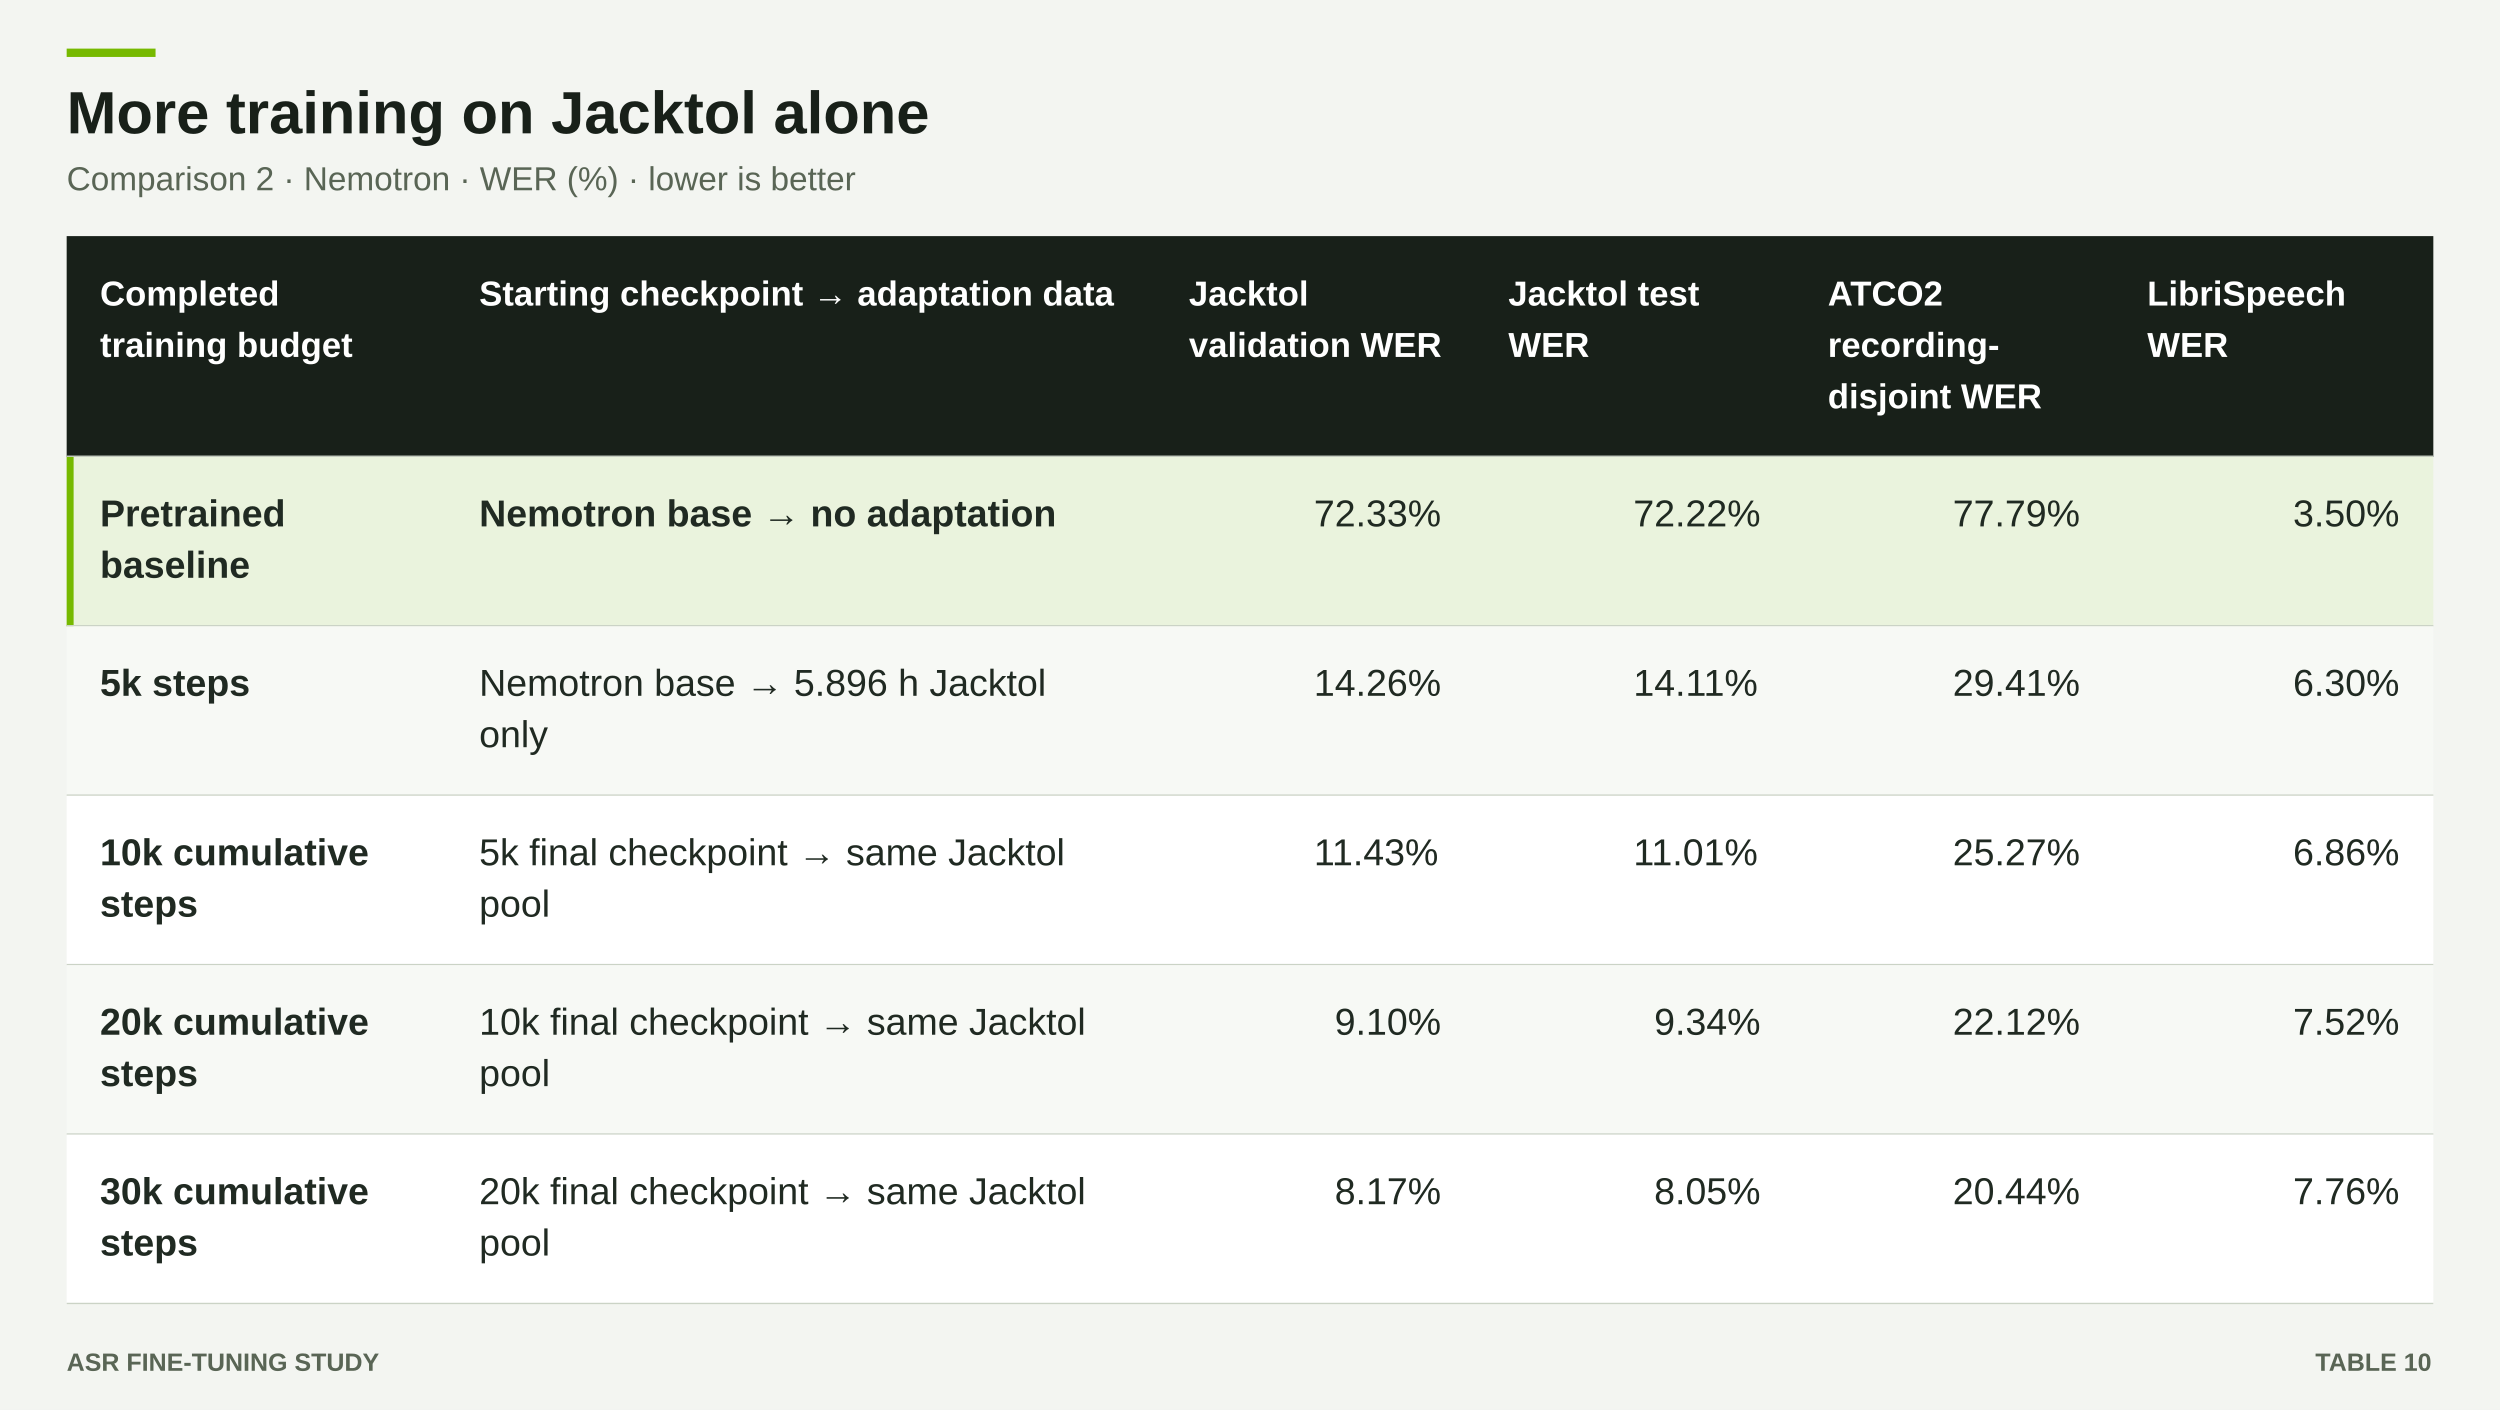
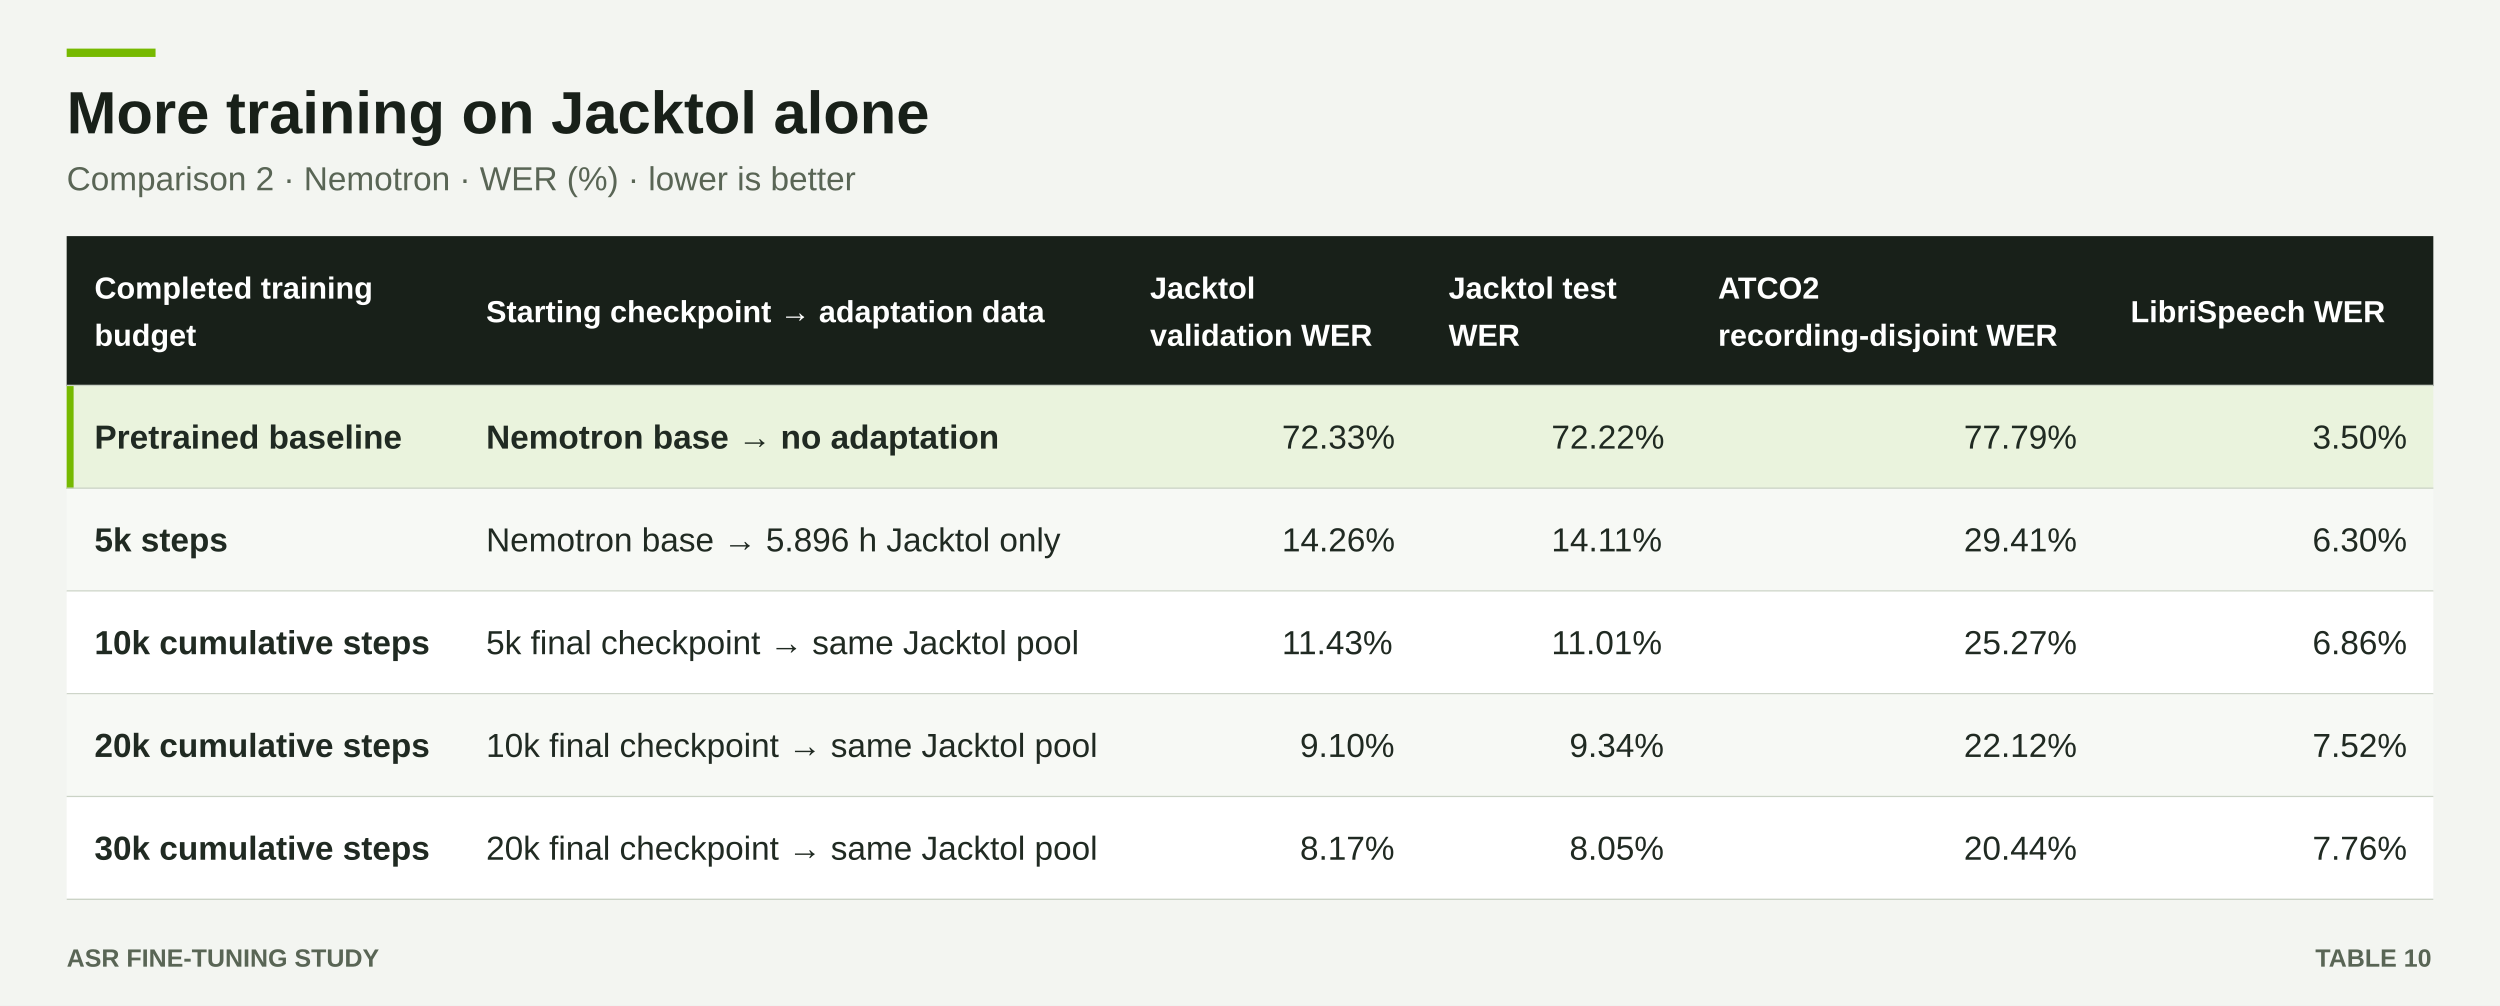
- <svg xmlns="http://www.w3.org/2000/svg" width="1800" height="1015" viewBox="0 0 1800 1015" role="img" aria-labelledby="title">
+ <svg xmlns="http://www.w3.org/2000/svg" width="1800" height="724" viewBox="0 0 1800 724" role="img" aria-labelledby="title">
  <g font-family="Arial, Helvetica, sans-serif">
-     <rect x="0" y="0" width="1800" height="1015" fill="#F3F5F1" />
+     <rect x="0" y="0" width="1800" height="724" fill="#F3F5F1" />
    <rect x="48" y="35" width="64" height="6" fill="#76B900" />
    <text x="48.00" y="96" font-size="43" font-weight="700" fill="#182019">More training on Jacktol alone</text>
    <text x="48.00" y="137" font-size="24" font-weight="400" fill="#596555">Comparison 2 · Nemotron · WER (%) · lower is better</text>
-     <rect x="48" y="170" width="1704" height="159" fill="#182019" />
-     <text x="72.00" y="220" font-size="25" font-weight="700" fill="#FFFFFF">Completed</text>
-     <text x="72.00" y="257" font-size="25" font-weight="700" fill="#FFFFFF">training budget</text>
-     <text x="345.00" y="220" font-size="25" font-weight="700" fill="#FFFFFF">Starting checkpoint → adaptation data</text>
-     <text x="856.00" y="220" font-size="25" font-weight="700" fill="#FFFFFF">Jacktol</text>
-     <text x="856.00" y="257" font-size="25" font-weight="700" fill="#FFFFFF">validation WER</text>
-     <text x="1086.00" y="220" font-size="25" font-weight="700" fill="#FFFFFF">Jacktol test</text>
-     <text x="1086.00" y="257" font-size="25" font-weight="700" fill="#FFFFFF">WER</text>
-     <text x="1316.00" y="220" font-size="25" font-weight="700" fill="#FFFFFF">ATCO2</text>
-     <text x="1316.00" y="257" font-size="25" font-weight="700" fill="#FFFFFF">recording-</text>
-     <text x="1316.00" y="294" font-size="25" font-weight="700" fill="#FFFFFF">disjoint WER</text>
-     <text x="1546.00" y="220" font-size="25" font-weight="700" fill="#FFFFFF">LibriSpeech</text>
-     <text x="1546.00" y="257" font-size="25" font-weight="700" fill="#FFFFFF">WER</text>
-     <rect x="48" y="328" width="1704" height="1" fill="#CBD3C6" />
-     <rect x="48" y="329" width="1704" height="122" fill="#EAF3DD" />
-     <rect x="48" y="329" width="5" height="122" fill="#76B900" />
-     <text x="72.00" y="379" font-size="27" font-weight="700" fill="#202A22">Pretrained</text>
-     <text x="72.00" y="416" font-size="27" font-weight="700" fill="#202A22">baseline</text>
-     <text x="345.00" y="379" font-size="27" font-weight="700" fill="#202A22">Nemotron base → no adaptation</text>
-     <text x="946.00" y="379" font-size="27" font-weight="400" fill="#202A22">72.33%</text>
-     <text x="1176.00" y="379" font-size="27" font-weight="400" fill="#202A22">72.22%</text>
-     <text x="1406.00" y="379" font-size="27" font-weight="400" fill="#202A22">77.79%</text>
-     <text x="1651.00" y="379" font-size="27" font-weight="400" fill="#202A22">3.50%</text>
-     <rect x="48" y="450" width="1704" height="1" fill="#CBD3C6" />
-     <rect x="48" y="451" width="1704" height="122" fill="#F7F9F5" />
-     <text x="72.00" y="501" font-size="27" font-weight="700" fill="#202A22">5k steps</text>
-     <text x="345.00" y="501" font-size="27" font-weight="400" fill="#202A22">Nemotron base → 5.896 h Jacktol</text>
-     <text x="345.00" y="538" font-size="27" font-weight="400" fill="#202A22">only</text>
-     <text x="946.00" y="501" font-size="27" font-weight="400" fill="#202A22">14.26%</text>
-     <text x="1176.03" y="501" font-size="27" font-weight="400" fill="#202A22">14.11%</text>
-     <text x="1406.00" y="501" font-size="27" font-weight="400" fill="#202A22">29.41%</text>
-     <text x="1651.00" y="501" font-size="27" font-weight="400" fill="#202A22">6.30%</text>
-     <rect x="48" y="572" width="1704" height="1" fill="#CBD3C6" />
-     <rect x="48" y="573" width="1704" height="122" fill="#FFFFFF" />
-     <text x="72.00" y="623" font-size="27" font-weight="700" fill="#202A22">10k cumulative</text>
-     <text x="72.00" y="660" font-size="27" font-weight="700" fill="#202A22">steps</text>
-     <text x="345.00" y="623" font-size="27" font-weight="400" fill="#202A22">5k final checkpoint → same Jacktol</text>
-     <text x="345.00" y="660" font-size="27" font-weight="400" fill="#202A22">pool</text>
-     <text x="946.03" y="623" font-size="27" font-weight="400" fill="#202A22">11.43%</text>
-     <text x="1176.03" y="623" font-size="27" font-weight="400" fill="#202A22">11.01%</text>
-     <text x="1406.00" y="623" font-size="27" font-weight="400" fill="#202A22">25.27%</text>
-     <text x="1651.00" y="623" font-size="27" font-weight="400" fill="#202A22">6.86%</text>
-     <rect x="48" y="694" width="1704" height="1" fill="#CBD3C6" />
-     <rect x="48" y="695" width="1704" height="122" fill="#F7F9F5" />
-     <text x="72.00" y="745" font-size="27" font-weight="700" fill="#202A22">20k cumulative</text>
-     <text x="72.00" y="782" font-size="27" font-weight="700" fill="#202A22">steps</text>
-     <text x="345.00" y="745" font-size="27" font-weight="400" fill="#202A22">10k final checkpoint → same Jacktol</text>
-     <text x="345.00" y="782" font-size="27" font-weight="400" fill="#202A22">pool</text>
-     <text x="961.00" y="745" font-size="27" font-weight="400" fill="#202A22">9.10%</text>
-     <text x="1191.00" y="745" font-size="27" font-weight="400" fill="#202A22">9.34%</text>
-     <text x="1406.00" y="745" font-size="27" font-weight="400" fill="#202A22">22.12%</text>
-     <text x="1651.00" y="745" font-size="27" font-weight="400" fill="#202A22">7.52%</text>
-     <rect x="48" y="816" width="1704" height="1" fill="#CBD3C6" />
-     <rect x="48" y="817" width="1704" height="122" fill="#FFFFFF" />
-     <text x="72.00" y="867" font-size="27" font-weight="700" fill="#202A22">30k cumulative</text>
-     <text x="72.00" y="904" font-size="27" font-weight="700" fill="#202A22">steps</text>
-     <text x="345.00" y="867" font-size="27" font-weight="400" fill="#202A22">20k final checkpoint → same Jacktol</text>
-     <text x="345.00" y="904" font-size="27" font-weight="400" fill="#202A22">pool</text>
-     <text x="961.00" y="867" font-size="27" font-weight="400" fill="#202A22">8.17%</text>
-     <text x="1191.00" y="867" font-size="27" font-weight="400" fill="#202A22">8.05%</text>
-     <text x="1406.00" y="867" font-size="27" font-weight="400" fill="#202A22">20.44%</text>
-     <text x="1651.00" y="867" font-size="27" font-weight="400" fill="#202A22">7.76%</text>
-     <rect x="48" y="938" width="1704" height="1" fill="#CBD3C6" />
-     <text x="48.00" y="987" font-size="18" font-weight="700" fill="#596555">ASR FINE-TUNING STUDY</text>
-     <text x="1667.02" y="987" font-size="18" font-weight="700" fill="#596555">TABLE 10</text>
+     <rect x="48" y="170" width="1704" height="108" fill="#182019" />
+     <text x="68.00" y="215.0" font-size="22" font-weight="700" fill="#FFFFFF">Completed training</text>
+     <text x="68.00" y="249.0" font-size="22" font-weight="700" fill="#FFFFFF">budget</text>
+     <text x="350.00" y="232.0" font-size="22" font-weight="700" fill="#FFFFFF">Starting checkpoint → adaptation data</text>
+     <text x="828.00" y="215.0" font-size="22" font-weight="700" fill="#FFFFFF">Jacktol</text>
+     <text x="828.00" y="249.0" font-size="22" font-weight="700" fill="#FFFFFF">validation WER</text>
+     <text x="1043.00" y="215.0" font-size="22" font-weight="700" fill="#FFFFFF">Jacktol test</text>
+     <text x="1043.00" y="249.0" font-size="22" font-weight="700" fill="#FFFFFF">WER</text>
+     <text x="1237.00" y="215.0" font-size="22" font-weight="700" fill="#FFFFFF">ATCO2</text>
+     <text x="1237.00" y="249.0" font-size="22" font-weight="700" fill="#FFFFFF">recording-disjoint WER</text>
+     <text x="1534.00" y="232.0" font-size="22" font-weight="700" fill="#FFFFFF">LibriSpeech WER</text>
+     <rect x="48" y="277" width="1704" height="1" fill="#CBD3C6" />
+     <rect x="48" y="278" width="1704" height="74" fill="#EAF3DD" />
+     <rect x="48" y="278" width="5" height="74" fill="#76B900" />
+     <text x="68.00" y="323.0" font-size="24" font-weight="700" fill="#202A22">Pretrained baseline</text>
+     <text x="350.00" y="323.0" font-size="24" font-weight="700" fill="#202A22">Nemotron base → no adaptation</text>
+     <text x="923.00" y="323.0" font-size="24" font-weight="400" fill="#202A22">72.33%</text>
+     <text x="1117.00" y="323.0" font-size="24" font-weight="400" fill="#202A22">72.22%</text>
+     <text x="1414.00" y="323.0" font-size="24" font-weight="400" fill="#202A22">77.79%</text>
+     <text x="1665.00" y="323.0" font-size="24" font-weight="400" fill="#202A22">3.50%</text>
+     <rect x="48" y="351" width="1704" height="1" fill="#CBD3C6" />
+     <rect x="48" y="352" width="1704" height="74" fill="#F7F9F5" />
+     <text x="68.00" y="397.0" font-size="24" font-weight="700" fill="#202A22">5k steps</text>
+     <text x="350.00" y="397.0" font-size="24" font-weight="400" fill="#202A22">Nemotron base → 5.896 h Jacktol only</text>
+     <text x="923.00" y="397.0" font-size="24" font-weight="400" fill="#202A22">14.26%</text>
+     <text x="1117.03" y="397.0" font-size="24" font-weight="400" fill="#202A22">14.11%</text>
+     <text x="1414.00" y="397.0" font-size="24" font-weight="400" fill="#202A22">29.41%</text>
+     <text x="1665.00" y="397.0" font-size="24" font-weight="400" fill="#202A22">6.30%</text>
+     <rect x="48" y="425" width="1704" height="1" fill="#CBD3C6" />
+     <rect x="48" y="426" width="1704" height="74" fill="#FFFFFF" />
+     <text x="68.00" y="471.0" font-size="24" font-weight="700" fill="#202A22">10k cumulative steps</text>
+     <text x="350.00" y="471.0" font-size="24" font-weight="400" fill="#202A22">5k final checkpoint → same Jacktol pool</text>
+     <text x="923.03" y="471.0" font-size="24" font-weight="400" fill="#202A22">11.43%</text>
+     <text x="1117.03" y="471.0" font-size="24" font-weight="400" fill="#202A22">11.01%</text>
+     <text x="1414.00" y="471.0" font-size="24" font-weight="400" fill="#202A22">25.27%</text>
+     <text x="1665.00" y="471.0" font-size="24" font-weight="400" fill="#202A22">6.86%</text>
+     <rect x="48" y="499" width="1704" height="1" fill="#CBD3C6" />
+     <rect x="48" y="500" width="1704" height="74" fill="#F7F9F5" />
+     <text x="68.00" y="545.0" font-size="24" font-weight="700" fill="#202A22">20k cumulative steps</text>
+     <text x="350.00" y="545.0" font-size="24" font-weight="400" fill="#202A22">10k final checkpoint → same Jacktol pool</text>
+     <text x="936.00" y="545.0" font-size="24" font-weight="400" fill="#202A22">9.10%</text>
+     <text x="1130.00" y="545.0" font-size="24" font-weight="400" fill="#202A22">9.34%</text>
+     <text x="1414.00" y="545.0" font-size="24" font-weight="400" fill="#202A22">22.12%</text>
+     <text x="1665.00" y="545.0" font-size="24" font-weight="400" fill="#202A22">7.52%</text>
+     <rect x="48" y="573" width="1704" height="1" fill="#CBD3C6" />
+     <rect x="48" y="574" width="1704" height="74" fill="#FFFFFF" />
+     <text x="68.00" y="619.0" font-size="24" font-weight="700" fill="#202A22">30k cumulative steps</text>
+     <text x="350.00" y="619.0" font-size="24" font-weight="400" fill="#202A22">20k final checkpoint → same Jacktol pool</text>
+     <text x="936.00" y="619.0" font-size="24" font-weight="400" fill="#202A22">8.17%</text>
+     <text x="1130.00" y="619.0" font-size="24" font-weight="400" fill="#202A22">8.05%</text>
+     <text x="1414.00" y="619.0" font-size="24" font-weight="400" fill="#202A22">20.44%</text>
+     <text x="1665.00" y="619.0" font-size="24" font-weight="400" fill="#202A22">7.76%</text>
+     <rect x="48" y="647" width="1704" height="1" fill="#CBD3C6" />
+     <text x="48.00" y="696" font-size="18" font-weight="700" fill="#596555">ASR FINE-TUNING STUDY</text>
+     <text x="1667.02" y="696" font-size="18" font-weight="700" fill="#596555">TABLE 10</text>
  </g>
</svg>
